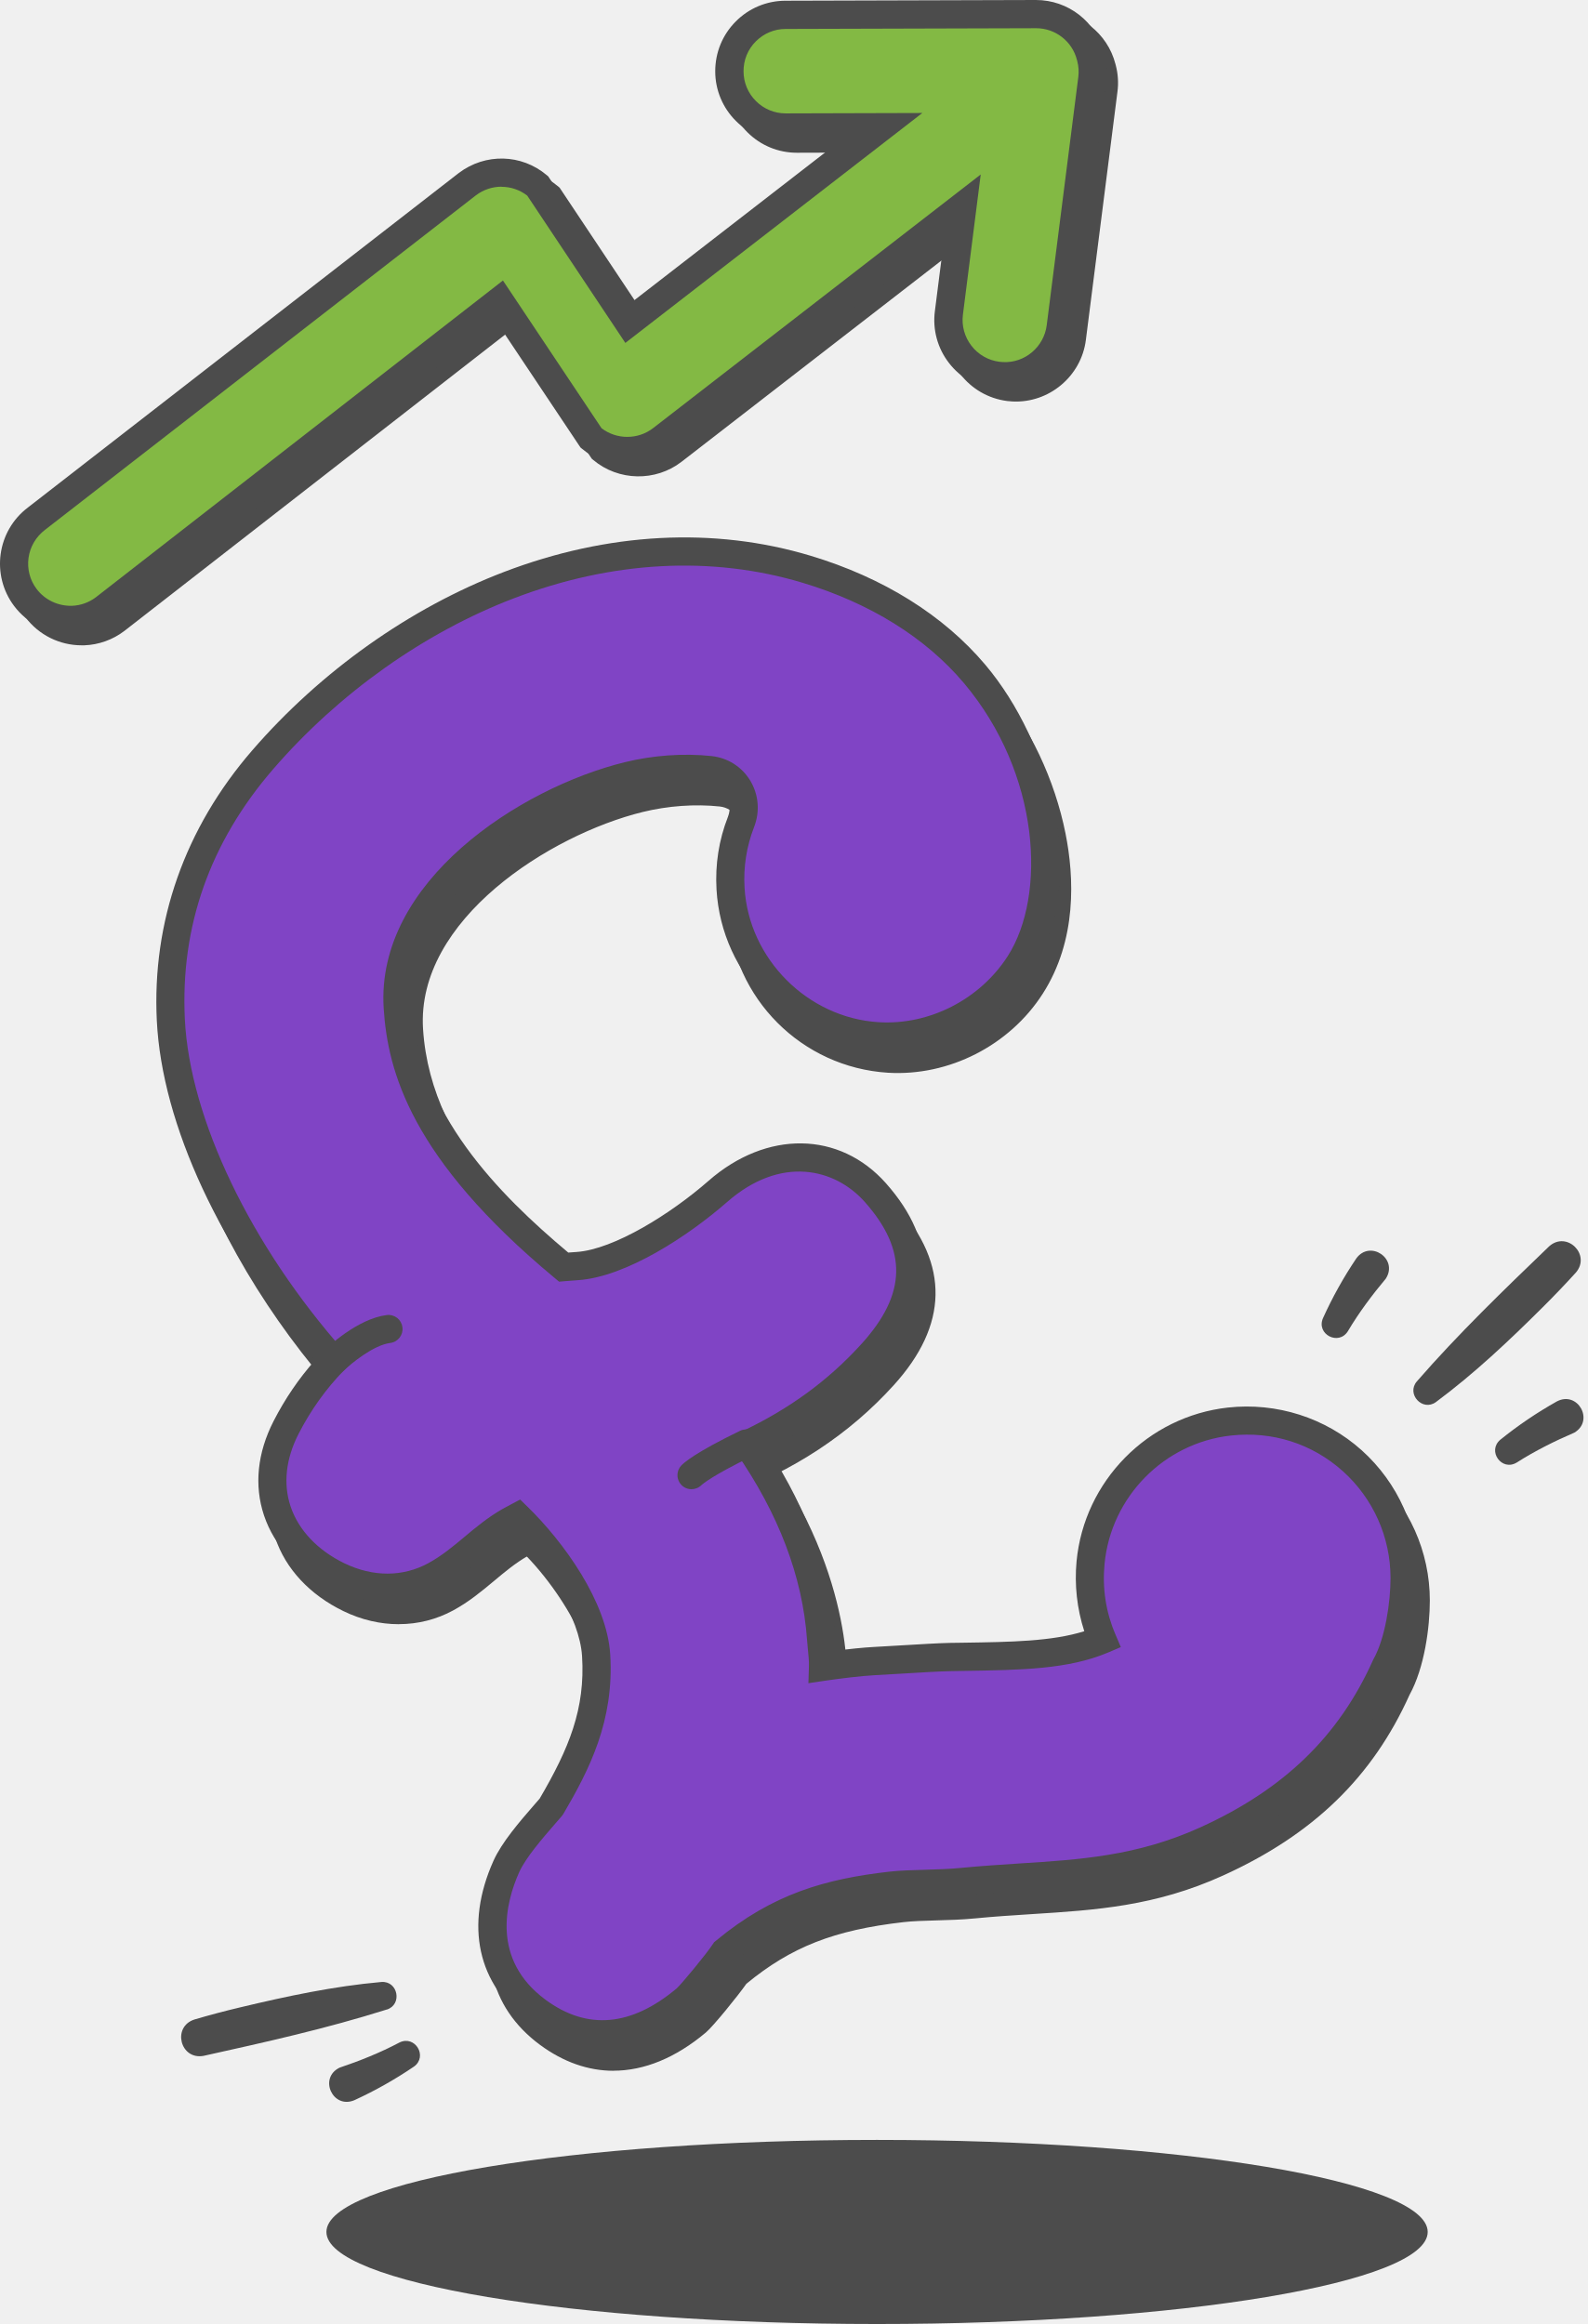
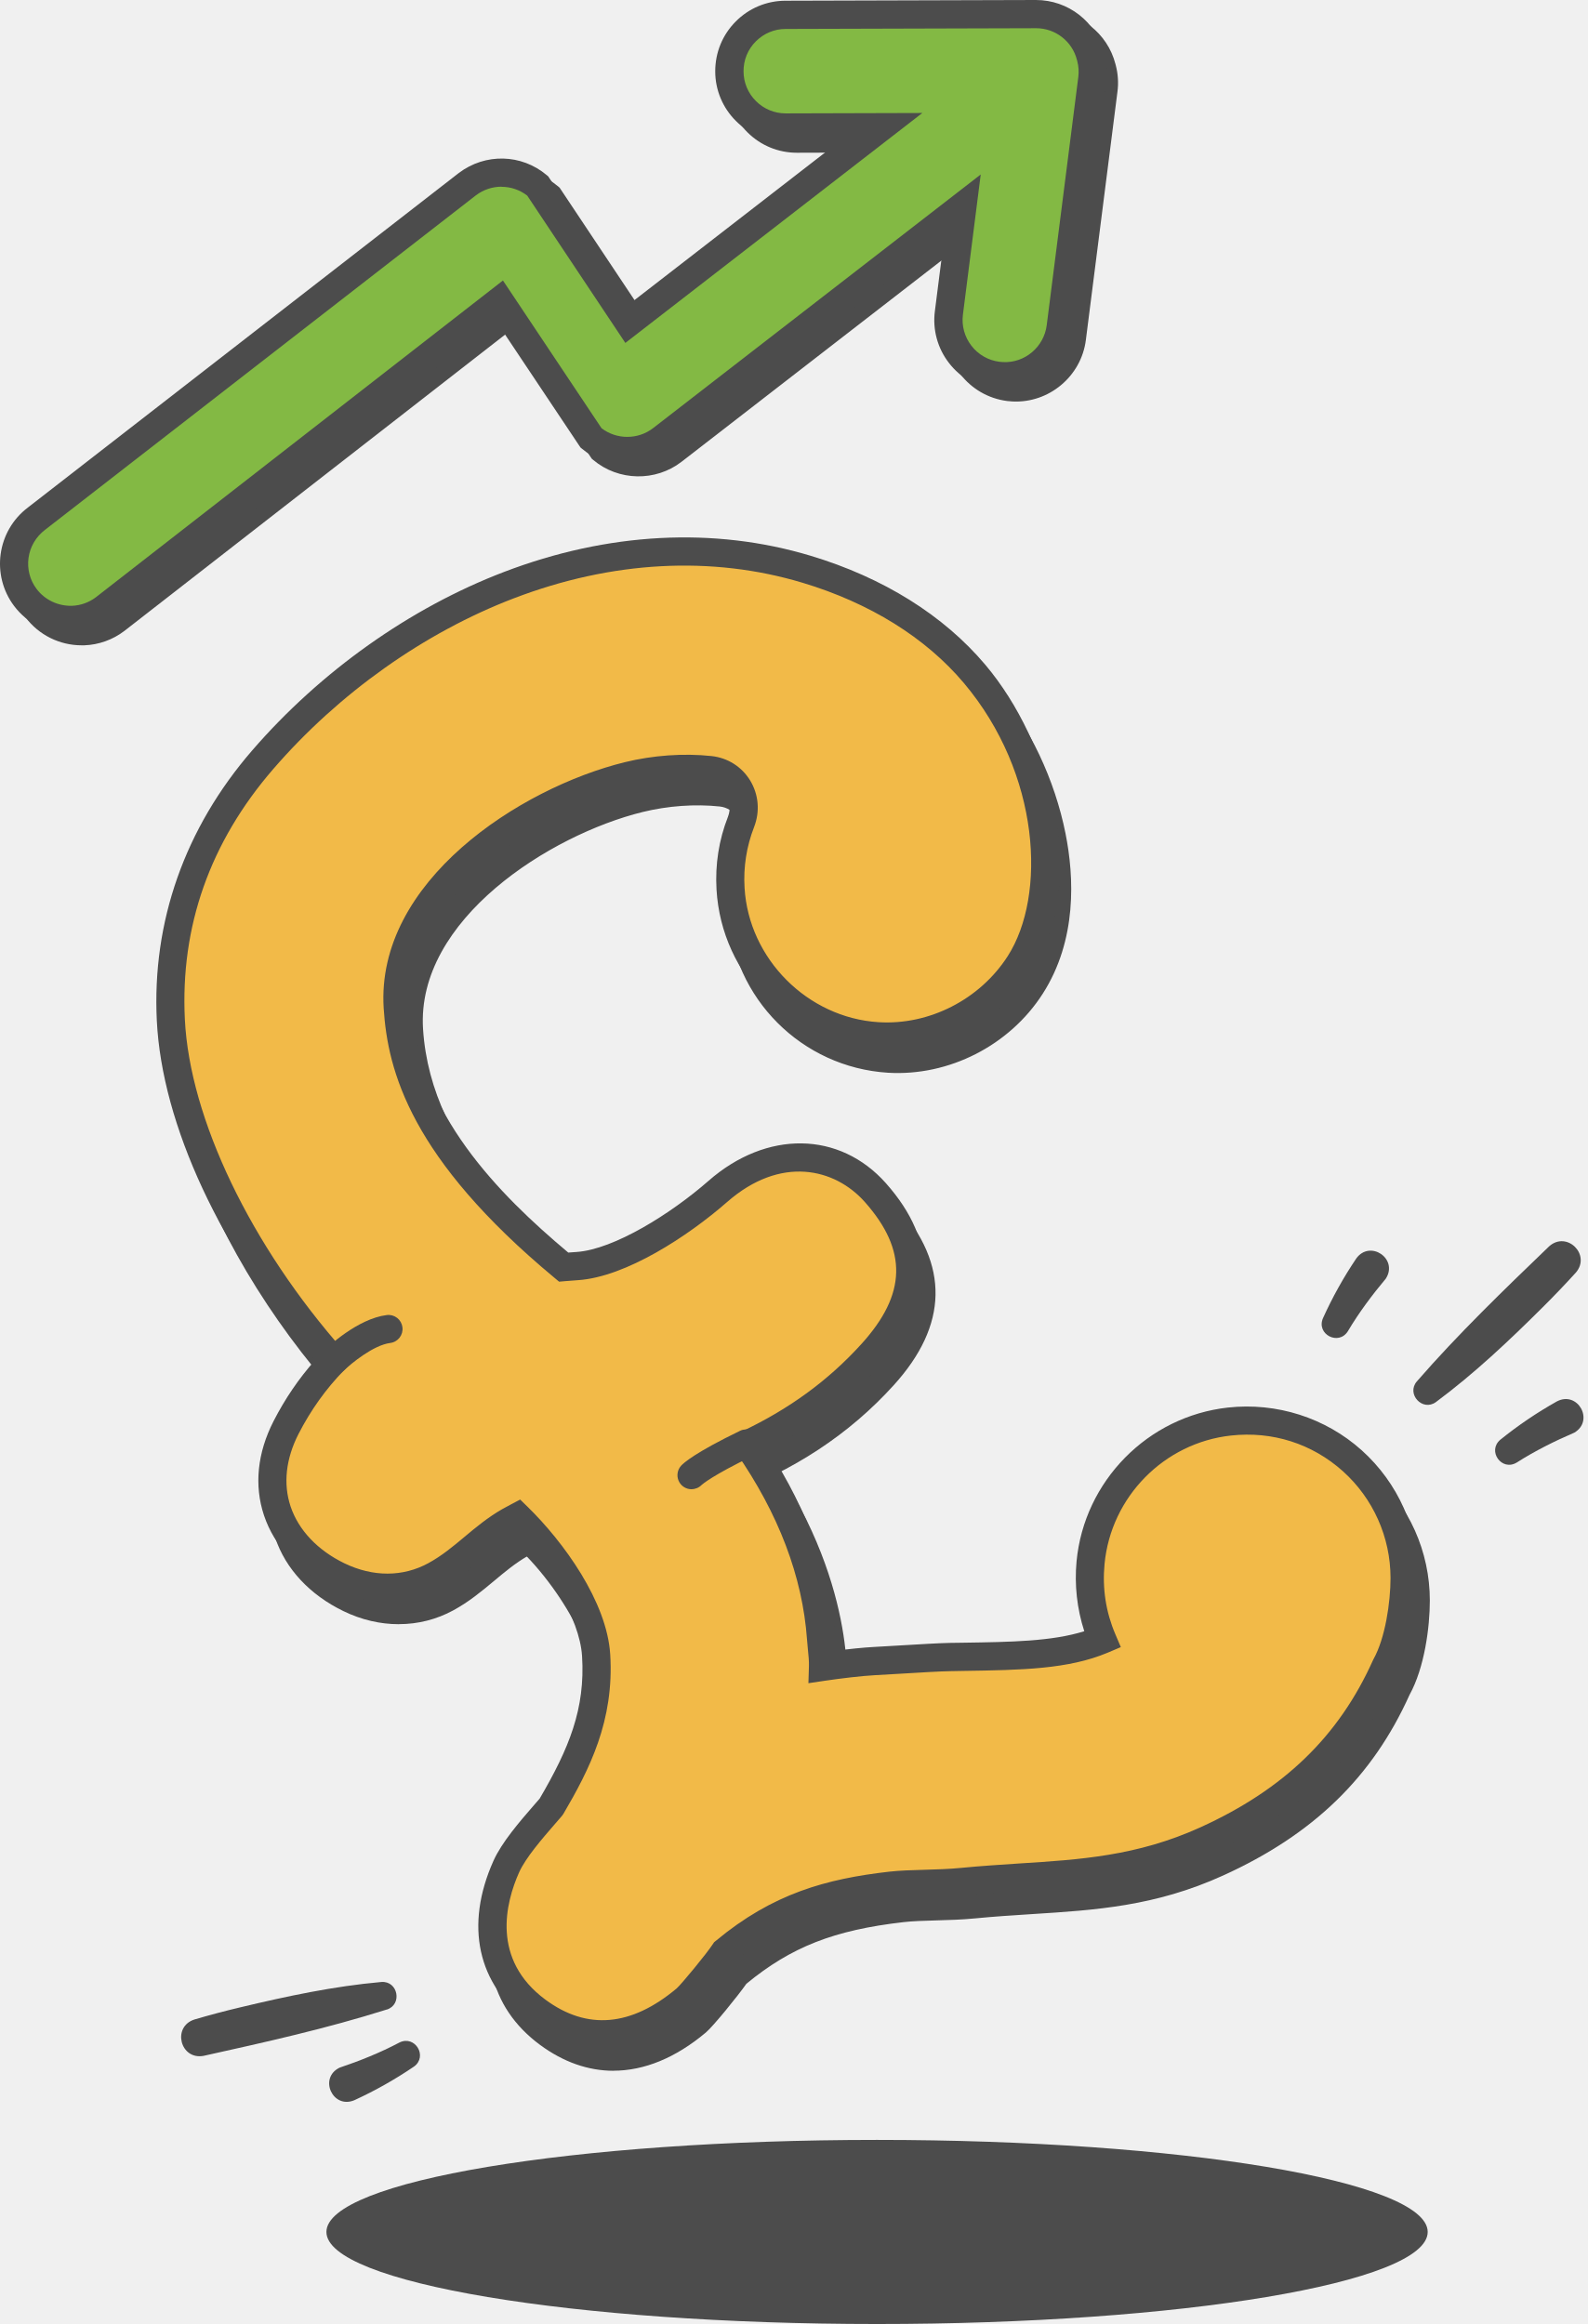
<svg xmlns="http://www.w3.org/2000/svg" width="282" height="413" fill="none" viewBox="0 0 282 413">
  <path fill="#4C4C4C" d="M253.679 396.642c0-9.034-43.803-16.358-97.84-16.358s-97.84 7.324-97.84 16.358 43.802 16.359 97.84 16.359c54.037 0 97.84-7.324 97.84-16.359" />
  <path fill="#4C4C4C" d="m195.829 12.247-.06-.24a10.01 10.01 0 0 0-9.715-7.514l-44.473.13c-5.522.02-9.995 4.512-9.975 10.035s4.513 10.005 10.035 9.975l16.889-.05L113.707 59.3 97.539 35.028a10.005 10.005 0 0 0-12.466-.32l-76.6 59.47c-4.412 3.332-5.282 9.605-1.95 14.018a10 10 0 0 0 8.364 3.972 9.9 9.9 0 0 0 5.643-2.011l70.236-54.668 16.238 24.332a10 10 0 0 0 12.556.25l53.427-41.381-2.401 18.9c-.7 5.482 3.182 10.495 8.665 11.185.26.03.51.06.77.07 5.173.26 9.755-3.511 10.415-8.734l5.613-44.113c.16-1.25.08-2.53-.24-3.751z" />
  <path fill="#4C4C4C" d="M14.517 114.679a12.48 12.48 0 0 1-9.985-4.973 12.4 12.4 0 0 1-2.402-9.265 12.4 12.4 0 0 1 4.853-8.254l76.569-59.45c4.712-3.552 11.115-3.392 15.608.38l.27.23.2.3 14.678 22.031 36.898-28.564-9.544.03h-.07c-3.302 0-6.414-1.28-8.775-3.622a12.42 12.42 0 0 1-3.702-8.844c-.02-6.894 5.573-12.527 12.466-12.547l44.473-.13h.04a12.49 12.49 0 0 1 12.106 9.395l.06.23c.401 1.54.501 3.112.291 4.692l-5.613 44.113c-.821 6.443-6.554 11.236-13.027 10.915-.32-.02-.63-.04-.95-.08-6.844-.87-11.706-7.143-10.836-13.987l1.641-12.906-48.655 37.679c-4.622 3.582-11.226 3.452-15.698-.31l-.27-.23L90.195 59.12l-68.114 53.017a12.5 12.5 0 0 1-7.084 2.542zm76.589-79.501a7.55 7.55 0 0 0-4.523 1.52L10.014 96.15c-1.62 1.23-2.661 2.992-2.931 4.973a7.48 7.48 0 0 0 1.44 5.562c1.481 1.961 3.853 3.062 6.284 2.982a7.45 7.45 0 0 0 4.232-1.511l72.337-56.299 17.519 26.254c2.681 2.05 6.473 2.06 9.164-.02l58.21-45.073-3.161 24.893c-.521 4.102 2.391 7.874 6.493 8.394.19.02.38.04.58.05 3.922.21 7.324-2.681 7.814-6.544l5.613-44.112c.12-.95.06-1.891-.17-2.811l-.06-.23a7.5 7.5 0 0 0-7.264-5.643h-.02l-44.472.13c-4.133.01-7.494 3.391-7.484 7.524a7.43 7.43 0 0 0 2.221 5.312 7.42 7.42 0 0 0 5.253 2.171h.04l24.252-.07-52.767 40.861L95.698 36.76a7.45 7.45 0 0 0-4.562-1.561z" />
  <path fill="#83B944" d="m193.828 10.246-.06-.24a10.01 10.01 0 0 0-9.715-7.514l-44.473.13c-5.522.02-9.995 4.512-9.975 10.035s4.513 10.005 10.036 9.975l16.888-.05L111.706 57.3 95.538 33.027a10.005 10.005 0 0 0-12.466-.32l-76.6 59.47c-4.412 3.332-5.282 9.605-1.95 14.017a10 10 0 0 0 8.364 3.973 9.9 9.9 0 0 0 5.643-2.012l70.236-54.667 16.238 24.332a10 10 0 0 0 12.556.25l53.428-41.381-2.402 18.9c-.7 5.482 3.182 10.495 8.665 11.185.26.03.51.06.77.07 5.173.26 9.755-3.511 10.415-8.734l5.613-44.113c.16-1.25.08-2.53-.24-3.751z" />
  <path fill="#4C4C4C" d="M12.516 112.678a12.53 12.53 0 0 1-9.996-4.973c-4.152-5.503-3.061-13.357 2.442-17.519l76.569-59.45c4.712-3.552 11.115-3.392 15.608.38l.27.23.2.3 14.678 22.031 36.888-28.564-9.545.03h-.07a12.36 12.36 0 0 1-8.774-3.622 12.42 12.42 0 0 1-3.702-8.844c0-3.342 1.281-6.484 3.642-8.855A12.42 12.42 0 0 1 139.56.13L184.033 0h.04a12.49 12.49 0 0 1 12.106 9.395l.06.23c.401 1.54.501 3.121.301 4.692l-5.613 44.113c-.821 6.443-6.554 11.236-13.027 10.915-.32-.02-.63-.04-.96-.08a12.4 12.4 0 0 1-8.315-4.752 12.4 12.4 0 0 1-2.511-9.235l1.641-12.906L119.1 80.05c-4.622 3.582-11.226 3.452-15.698-.31l-.27-.23-.2-.3-14.748-22.092-68.115 53.017a12.5 12.5 0 0 1-7.083 2.542zm76.589-79.501a7.55 7.55 0 0 0-4.523 1.52L8.013 94.149c-1.62 1.23-2.661 2.992-2.941 4.973a7.45 7.45 0 0 0 1.44 5.552c1.481 1.961 3.843 3.052 6.284 2.982a7.5 7.5 0 0 0 4.232-1.511l72.337-56.299L106.884 76.1c2.681 2.05 6.473 2.06 9.164-.02l58.21-45.073-3.161 24.893a7.46 7.46 0 0 0 1.51 5.542 7.44 7.44 0 0 0 4.983 2.852c.19.02.38.04.58.05 3.912.22 7.324-2.682 7.814-6.544l5.613-44.112a7.4 7.4 0 0 0-.18-2.811l-.06-.23a7.49 7.49 0 0 0-7.264-5.633h-.02l-44.473.13c-2.001 0-3.881.79-5.302 2.21a7.4 7.4 0 0 0-2.181 5.313 7.43 7.43 0 0 0 2.221 5.313 7.42 7.42 0 0 0 5.252 2.171h.04l24.253-.07-52.767 40.861-17.439-26.183a7.45 7.45 0 0 0-4.562-1.561z" />
  <path fill="#4C4C4C" d="M251.588 284.425c0-16.488-14.268-29.645-31.136-27.794-13.027 1.431-23.442 12.036-24.673 25.083-.46 4.882.34 9.535 2.101 13.667-7.033 2.971-15.638 2.901-27.014 3.091-3.011.05-9.535.51-13.426.711-2.582.13-6.464.61-9.195 1.02.05-1.621-.22-3.252-.35-5.032-1.741-24.183-18.82-45.164-36.229-58.45-19.13-14.598-37.539-30.886-38.99-53.698-1.33-20.93 23.172-36.759 40.911-41.131 4.532-1.12 9.675-1.571 14.578-1.04 4.462.48 7.143 5.032 5.502 9.214a27.85 27.85 0 0 0-1.861 11.866c.821 13.968 12.177 25.363 26.144 26.224 9.995.62 19.82-4.472 25.223-12.887 9.735-15.177 2.811-38.679-8.014-51.506-7.714-9.145-18.49-15.168-29.836-18.59-35.528-10.685-73.357 6.924-96.65 33.848-11.345 13.106-17.188 28.835-16.327 46.253 1.41 28.515 26.623 65.484 55.318 83.203 8.124 5.022 19.59 19.14 20.25 29.685s-2.911 18.289-7.984 26.944c-2.581 3.021-6.433 7.173-7.974 10.635-4.312 9.635-3.162 19.27 5.493 25.663 8.654 6.394 17.829 5.083 26.393-2.101 1.051-.88 5.753-6.623 6.934-8.434 9.085-7.564 17.619-10.375 29.485-11.746 3.522-.4 8.424-.24 12.696-.67 15.208-1.511 28.205-.531 43.353-7.414 14.007-6.363 25.012-15.548 31.926-30.966 2.261-4.032 3.342-10.695 3.342-15.648z" />
  <path fill="#4C4C4C" d="M109.015 367.999c-4.482 0-8.895-1.531-13.047-4.593-9.135-6.743-11.426-17.209-6.293-28.704 1.48-3.312 4.662-6.974 7.214-9.916.35-.4.68-.79 1-1.16 5.223-8.925 8.124-15.958 7.534-25.323-.47-7.504-9.085-21.541-19.07-27.714-29.735-18.36-55.078-56.589-56.499-85.204-.87-17.609 4.983-34.207 16.93-48.014 12.185-14.087 28.073-25.353 44.732-31.726 18.459-7.064 37.309-8.065 54.528-2.882 12.876 3.872 23.602 10.575 31.026 19.37 5.883 6.984 10.355 16.448 12.256 25.993 1.541 7.714 2.081 18.92-4.052 28.475-5.893 9.194-16.669 14.687-27.484 14.037-15.338-.951-27.584-13.227-28.485-28.565-.26-4.462.42-8.814 2.031-12.926.501-1.291.39-2.692-.31-3.842a4.2 4.2 0 0 0-3.132-1.981c-4.372-.47-9.234-.12-13.717.98-16.458 4.062-40.24 19.12-39.01 38.55 1.411 22.161 20.36 38.39 38.01 51.866 31.386 23.963 36.469 50.126 37.199 60.261.04.571.1 1.111.15 1.651.02.24.05.47.07.71 2.231-.29 4.763-.56 6.694-.66 1.32-.07 2.951-.17 4.642-.27 3.362-.2 6.833-.41 8.874-.45l2.192-.03c8.744-.13 15.878-.25 21.641-2.041a31 31 0 0 1-1.371-12.417c1.351-14.277 12.656-25.763 26.894-27.334 8.654-.95 17.328 1.811 23.762 7.584a30.5 30.5 0 0 1 10.135 22.692c0 4.732-.941 11.946-3.602 16.768-6.593 14.638-17.119 24.843-33.137 32.117-12.036 5.473-22.671 6.143-33.917 6.853-3.312.21-6.724.431-10.225.771-2.222.22-4.543.29-6.794.35-2.161.06-4.212.12-5.863.31-12.326 1.421-19.93 4.392-27.904 10.956-1.461 2.091-5.893 7.563-7.194 8.654-5.383 4.522-10.965 6.794-16.438 6.794zm14.587-263.485c-9.955 0-20.17 1.941-30.285 5.813-15.908 6.083-31.086 16.859-42.742 30.325-11.246 12.997-16.539 27.965-15.718 44.493 1.35 27.174 25.633 63.593 54.128 81.202 8.444 5.212 20.69 19.78 21.431 31.656.74 11.816-3.712 20.49-8.325 28.364l-.26.36q-.555.646-1.17 1.351c-2.342 2.692-5.253 6.043-6.424 8.675-2.4 5.382-4.992 15.477 4.693 22.631 7.383 5.453 15.217 4.773 23.292-2.001.81-.7 5.322-6.163 6.443-7.884l.21-.32.29-.24c10.145-8.445 19.65-11.026 30.806-12.307 1.871-.21 4.022-.28 6.293-.34 2.161-.06 4.402-.13 6.443-.33 3.582-.35 7.044-.57 10.396-.79 10.785-.681 20.96-1.321 32.166-6.414 14.868-6.753 24.623-16.188 30.686-29.705l.1-.2c2.071-3.702 3.021-10.075 3.021-14.427a25.53 25.53 0 0 0-8.474-18.97c-5.463-4.892-12.526-7.144-19.88-6.333-11.886 1.301-21.331 10.905-22.462 22.832-.41 4.332.231 8.524 1.911 12.456l.981 2.311-2.311.981c-7.024 2.961-15.288 3.091-25.763 3.251l-2.182.04c-1.931.03-5.502.25-8.654.441-1.711.1-3.352.2-4.682.27-2.452.13-6.264.59-8.945.99l-2.961.44.09-2.991c.03-.931-.07-1.931-.18-2.992-.061-.58-.121-1.18-.161-1.791-.68-9.454-5.482-33.917-35.248-56.639-18.529-14.147-38.43-31.266-39.97-55.528-1.43-22.521 24.162-39.12 42.802-43.722 5.022-1.241 10.515-1.631 15.448-1.101 2.881.31 5.383 1.901 6.873 4.352 1.511 2.502 1.771 5.503.691 8.255a25.4 25.4 0 0 0-1.691 10.805c.74 12.607 11.195 23.092 23.802 23.872 9.025.551 18.029-4.052 22.962-11.746 6.883-10.735 5.853-32.346-7.814-48.544-6.794-8.055-16.699-14.208-28.645-17.8-6.773-2.041-13.827-3.051-21.011-3.051" />
  <path fill="#4C4C4C" d="M128.054 263.516c-6.363 2.371-13.066 4.062-19.93 5.283-5.433.97-10.575 2.641-15.628 5.563-4.912 2.841-8.154 6.883-13.146 9.614-5.463 2.982-11.696 2.772-17.23.081-10.254-4.973-14.957-15.338-9.284-26.384 10.095-19.67 29.135-27.214 51.726-28.685 8.045-.53 18.99-8.004 24.983-13.256 8.705-7.624 20.331-8.445 28.004.21 7.674 8.654 9.085 17.859-.62 28.554-8.144 8.975-18.029 14.978-28.875 19.02" />
  <path fill="#4C4C4C" d="M70.855 288.638c-3.281 0-6.633-.77-9.825-2.321-5.983-2.901-10.295-7.524-12.126-13.026-1.78-5.313-1.18-11.106 1.71-16.749 9.486-18.469 27.075-28.294 53.788-30.045 6.724-.441 16.899-6.864 23.502-12.647 10.326-9.034 23.282-8.854 31.526.43 9.275 10.466 9.065 21.201-.64 31.897-7.894 8.704-17.659 15.138-29.855 19.68-6.163 2.291-12.817 4.062-20.36 5.403-5.623 1-10.326 2.671-14.818 5.262-2.191 1.261-4.042 2.812-5.993 4.443-2.171 1.81-4.412 3.681-7.204 5.202a20.1 20.1 0 0 1-9.695 2.461zm73.138-76.439c-4.002 0-8.415 1.581-12.797 5.423-6.913 6.053-17.989 13.317-26.473 13.877-24.803 1.621-41.051 10.566-49.666 27.334-2.271 4.412-2.751 8.865-1.42 12.877 1.41 4.212 4.802 7.804 9.564 10.115 5.083 2.471 10.396 2.461 14.938-.03 2.361-1.291 4.322-2.922 6.393-4.652 2.031-1.691 4.132-3.452 6.704-4.933 4.942-2.851 10.315-4.762 16.438-5.853 7.244-1.291 13.617-2.981 19.49-5.173 11.426-4.252 20.55-10.255 27.894-18.349 8.024-8.854 8.214-16.628.601-25.223-2.872-3.241-7.004-5.403-11.686-5.403z" />
-   <path fill="#8044C5" d="M218.451 252.629c-13.027 1.431-23.442 12.036-24.673 25.083-.46 4.882.34 9.534 2.101 13.667-7.033 2.971-15.638 2.901-27.014 3.091-3.011.05-9.535.51-13.427.711-2.581.13-6.463.61-9.194 1.02.05-1.621-.22-3.252-.35-5.033-.911-12.586-5.973-24.292-13.067-34.507 8.184-3.872 15.678-9.085 22.091-16.158 9.705-10.696 8.294-19.901.621-28.555-7.674-8.654-19.3-7.834-28.005-.21-6.003 5.253-16.938 12.736-24.983 13.257-.8.05-1.6.12-2.401.18-15.328-12.727-28.264-27.184-29.475-46.154-1.33-20.93 23.172-36.759 40.911-41.131 4.532-1.12 9.675-1.571 14.578-1.04 4.462.48 7.143 5.032 5.502 9.214a27.85 27.85 0 0 0-1.861 11.866c.821 13.968 12.177 25.363 26.144 26.224 9.995.62 19.82-4.472 25.223-12.887 9.735-15.177 2.811-38.68-8.014-51.506-7.714-9.145-18.49-15.168-29.836-18.59-35.528-10.685-73.357 6.924-96.65 33.848-11.345 13.106-17.188 28.834-16.327 46.253.95 19.17 12.666 42.152 28.944 60.541-3.261 3.352-6.113 7.274-8.474 11.866-5.673 11.036-.97 21.401 9.285 26.384 5.533 2.681 11.766 2.901 17.229-.08 4.982-2.722 8.234-6.774 13.146-9.615.49-.28.99-.55 1.481-.811 6.743 6.584 13.447 16.609 13.947 24.593.661 10.545-2.911 18.289-7.984 26.944-2.581 3.021-6.433 7.173-7.974 10.635-4.312 9.635-3.162 19.27 5.493 25.663 8.654 6.394 17.829 5.083 26.393-2.101 1.051-.88 5.753-6.623 6.934-8.434 9.085-7.564 17.619-10.375 29.485-11.746 3.522-.4 8.424-.24 12.696-.67 15.208-1.511 28.205-.531 43.353-7.414 14.007-6.363 25.012-15.548 31.926-30.966 2.261-4.032 3.342-10.695 3.342-15.648 0-16.488-14.268-29.645-31.136-27.794z" />
+   <path fill="#F2BA48" d="M218.451 252.629c-13.027 1.431-23.442 12.036-24.673 25.083-.46 4.882.34 9.534 2.101 13.667-7.033 2.971-15.638 2.901-27.014 3.091-3.011.05-9.535.51-13.427.711-2.581.13-6.463.61-9.194 1.02.05-1.621-.22-3.252-.35-5.033-.911-12.586-5.973-24.292-13.067-34.507 8.184-3.872 15.678-9.085 22.091-16.158 9.705-10.696 8.294-19.901.621-28.555-7.674-8.654-19.3-7.834-28.005-.21-6.003 5.253-16.938 12.736-24.983 13.257-.8.05-1.6.12-2.401.18-15.328-12.727-28.264-27.184-29.475-46.154-1.33-20.93 23.172-36.759 40.911-41.131 4.532-1.12 9.675-1.571 14.578-1.04 4.462.48 7.143 5.032 5.502 9.214a27.85 27.85 0 0 0-1.861 11.866c.821 13.968 12.177 25.363 26.144 26.224 9.995.62 19.82-4.472 25.223-12.887 9.735-15.177 2.811-38.68-8.014-51.506-7.714-9.145-18.49-15.168-29.836-18.59-35.528-10.685-73.357 6.924-96.65 33.848-11.345 13.106-17.188 28.834-16.327 46.253.95 19.17 12.666 42.152 28.944 60.541-3.261 3.352-6.113 7.274-8.474 11.866-5.673 11.036-.97 21.401 9.285 26.384 5.533 2.681 11.766 2.901 17.229-.08 4.982-2.722 8.234-6.774 13.146-9.615.49-.28.99-.55 1.481-.811 6.743 6.584 13.447 16.609 13.947 24.593.661 10.545-2.911 18.289-7.984 26.944-2.581 3.021-6.433 7.173-7.974 10.635-4.312 9.635-3.162 19.27 5.493 25.663 8.654 6.394 17.829 5.083 26.393-2.101 1.051-.88 5.753-6.623 6.934-8.434 9.085-7.564 17.619-10.375 29.485-11.746 3.522-.4 8.424-.24 12.696-.67 15.208-1.511 28.205-.531 43.353-7.414 14.007-6.363 25.012-15.548 31.926-30.966 2.261-4.032 3.342-10.695 3.342-15.648 0-16.488-14.268-29.645-31.136-27.794z" />
  <path fill="#4C4C4C" d="M107.014 363.996c-4.482 0-8.895-1.531-13.047-4.592-9.135-6.744-11.426-17.209-6.293-28.705 1.48-3.301 4.652-6.963 7.204-9.905.35-.4.69-.79 1.01-1.16 5.223-8.925 8.124-15.959 7.534-25.323-.43-6.864-6.243-15.718-11.896-21.651-2.101 1.24-3.892 2.731-5.783 4.312-2.171 1.811-4.412 3.682-7.194 5.202-5.913 3.232-13.036 3.282-19.52.141-5.983-2.902-10.295-7.534-12.126-13.027-1.77-5.313-1.18-11.106 1.711-16.749 2.031-3.962 4.492-7.574 7.334-10.775-16.709-19.46-27.164-41.892-28.085-60.371-.87-17.599 4.983-34.208 16.929-48.015 12.186-14.087 28.074-25.352 44.733-31.726 18.459-7.063 37.309-8.064 54.528-2.881 12.876 3.872 23.602 10.565 31.026 19.37 5.883 6.973 10.355 16.448 12.256 25.993 1.541 7.714 2.081 18.92-4.052 28.474-5.893 9.195-16.679 14.688-27.484 14.038-15.338-.951-27.584-13.227-28.485-28.565-.26-4.462.42-8.814 2.031-12.927.5-1.29.39-2.691-.31-3.841a4.2 4.2 0 0 0-3.132-1.982c-4.372-.47-9.244-.12-13.717.981-16.458 4.062-40.24 19.12-39.01 38.55 1.201 18.929 15.318 33.277 27.795 43.732.47-.04.95-.07 1.42-.1 6.724-.44 16.899-6.864 23.502-12.646 10.326-9.035 23.282-8.855 31.527.43 9.274 10.465 9.064 21.201-.641 31.896-5.623 6.203-12.436 11.386-20.27 15.448 7.084 10.895 11.076 22.101 11.886 33.357.04.57.1 1.111.15 1.651.02.24.05.47.07.71 2.231-.29 4.763-.56 6.694-.66 1.33-.07 2.961-.17 4.662-.27 3.352-.2 6.823-.411 8.854-.451l2.182-.03c8.754-.13 15.888-.24 21.651-2.041a31 31 0 0 1-1.371-12.416c1.351-14.277 12.656-25.763 26.894-27.334 8.664-.95 17.328 1.811 23.762 7.584a30.5 30.5 0 0 1 10.135 22.692c0 4.732-.941 11.946-3.602 16.768-6.593 14.638-17.129 24.843-33.137 32.116-12.036 5.473-22.671 6.144-33.917 6.854-3.312.21-6.724.43-10.225.77-2.212.221-4.543.291-6.784.351-2.171.06-4.212.12-5.873.31-12.326 1.41-19.93 4.392-27.904 10.955-1.461 2.091-5.893 7.564-7.194 8.655-5.383 4.522-10.965 6.793-16.438 6.793zm-14.588-97.51 1.301 1.271c6.413 6.253 14.107 16.869 14.698 26.233.74 11.817-3.712 20.491-8.325 28.365l-.26.36c-.37.43-.76.891-1.18 1.361-2.332 2.691-5.243 6.043-6.424 8.664-2.4 5.383-4.992 15.478 4.693 22.632 7.383 5.453 15.217 4.772 23.292-2.001.81-.701 5.322-6.163 6.443-7.884l.21-.32.29-.24c10.145-8.445 19.65-11.026 30.806-12.307 1.871-.21 4.022-.28 6.293-.34 2.161-.06 4.392-.13 6.443-.33 3.582-.35 7.044-.57 10.396-.791 10.775-.68 20.96-1.32 32.166-6.413 14.868-6.753 24.623-16.188 30.686-29.705l.1-.2c2.071-3.702 3.021-10.075 3.021-14.427a25.52 25.52 0 0 0-8.474-18.97c-5.463-4.893-12.516-7.144-19.88-6.333-11.886 1.3-21.331 10.905-22.462 22.831-.41 4.332.231 8.525 1.911 12.457l.981 2.311-2.311.98c-7.024 2.962-15.298 3.092-25.773 3.252l-2.182.04c-1.921.03-5.492.25-8.634.44-1.711.1-3.362.2-4.702.27-2.452.13-6.264.591-8.945.991l-2.961.44.09-2.991c.03-.931-.07-1.931-.181-2.992-.06-.58-.12-1.181-.16-1.791-.8-11.166-5.052-22.361-12.626-33.257l-1.681-2.421 2.671-1.261c8.465-4.002 15.438-9.094 21.311-15.578 8.034-8.854 8.215-16.628.601-25.223-5.323-6.003-14.958-8.334-24.483.01-6.913 6.054-17.999 13.317-26.473 13.878-.791.05-1.571.11-2.352.18l-1.02.09-.79-.661c-25.573-21.241-29.666-36.768-30.376-47.924-1.43-22.522 24.172-39.12 42.802-43.722 5.022-1.241 10.515-1.631 15.448-1.101 2.881.31 5.383 1.901 6.873 4.352 1.511 2.501 1.761 5.503.691 8.264a25.4 25.4 0 0 0-1.691 10.806c.74 12.606 11.195 23.092 23.802 23.872 9.025.57 18.029-4.052 22.962-11.746 6.883-10.735 5.853-32.346-7.814-48.545-6.794-8.054-16.699-14.207-28.645-17.799-16.138-4.852-33.887-3.902-51.296 2.762-15.908 6.083-31.086 16.858-42.742 30.325-11.246 12.997-16.538 27.964-15.718 44.493.87 17.659 11.726 40.27 28.324 59.01l1.541 1.741-1.62 1.661c-3.162 3.241-5.874 7.033-8.045 11.265-2.26 4.413-2.751 8.865-1.42 12.877 1.41 4.212 4.802 7.804 9.564 10.115 5.093 2.461 10.396 2.451 14.938-.03 2.361-1.29 4.322-2.921 6.393-4.652 2.031-1.701 4.132-3.452 6.704-4.933.52-.3 1.04-.58 1.57-.85l1.611-.851z" />
  <path fill="#fff" d="M237.31 235.379s2.422-4.843 6.193-9.795z" />
  <path fill="#4C4C4C" d="M235.069 234.259a72.7 72.7 0 0 1 5.903-10.595c2.431-3.412 7.524.01 5.273 3.552-2.441 2.911-4.803 6.073-6.744 9.345-1.65 2.651-5.662.55-4.432-2.302" />
  <path fill="#4C4C4C" d="M266.585 255.851a72.7 72.7 0 0 1 10.045-6.804c3.702-1.951 6.714 3.402 3.112 5.543-3.492 1.501-7.024 3.262-10.235 5.313-2.672 1.631-5.303-2.051-2.922-4.052" />
  <path fill="#fff" d="M253.449 247.315s12.066-11.146 24.162-23.482z" />
  <path fill="#4C4C4C" d="M251.758 245.485c7.363-8.464 15.428-16.228 23.492-23.992 3.151-2.822 7.504 1.491 4.742 4.672a169 169 0 0 1-5.853 6.123c-6.013 5.983-12.146 11.786-18.99 16.869-2.401 1.751-5.322-1.441-3.391-3.672" />
  <path fill="#fff" d="M72.226 365.138s-4.592 2.871-10.395 5.132z" />
  <path fill="#4C4C4C" d="M73.547 367.259a72.7 72.7 0 0 1-10.566 5.963c-3.852 1.65-6.413-3.932-2.65-5.773 3.6-1.211 7.263-2.682 10.624-4.463 2.792-1.4 5.123 2.472 2.582 4.283" />
  <path fill="#fff" d="M68.234 354.662s-16.108 3.221-32.867 7.453z" />
  <path fill="#4C4C4C" d="M68.724 357.113c-10.695 3.382-21.62 5.813-32.556 8.235-4.162.76-5.633-5.183-1.611-6.464 2.711-.8 5.443-1.52 8.194-2.171 8.254-1.971 16.509-3.732 25.003-4.492 2.961-.24 3.792 4.002.98 4.902" />
-   <path fill="#8044C5" d="M59.31 241.814s5.192-5.063 9.714-5.633z" />
+   <path fill="#F2BA48" d="M59.31 241.814s5.192-5.063 9.714-5.633z" />
  <path fill="#4C4C4C" d="M59.31 244.315c-.651 0-1.301-.25-1.791-.761a2.495 2.495 0 0 1 .05-3.531c.59-.581 5.942-5.673 11.145-6.324a2.49 2.49 0 0 1 2.792 2.171 2.5 2.5 0 0 1-2.171 2.792c-3.002.38-6.994 3.692-8.285 4.942a2.5 2.5 0 0 1-1.74.711" />
-   <path fill="#8044C5" d="M122.872 262.155s1.521-1.671 9.715-5.633z" />
+   <path fill="#F2BA48" d="M122.872 262.155s1.521-1.671 9.715-5.633z" />
  <path fill="#4C4C4C" d="M122.872 264.655a2.501 2.501 0 0 1-1.851-4.182c.43-.48 2.471-2.331 10.475-6.203a2.503 2.503 0 0 1 3.342 1.16c.6 1.241.08 2.742-1.161 3.342-7.073 3.412-8.854 4.983-9.014 5.123a2.5 2.5 0 0 1-1.791.75z" />
</svg>
